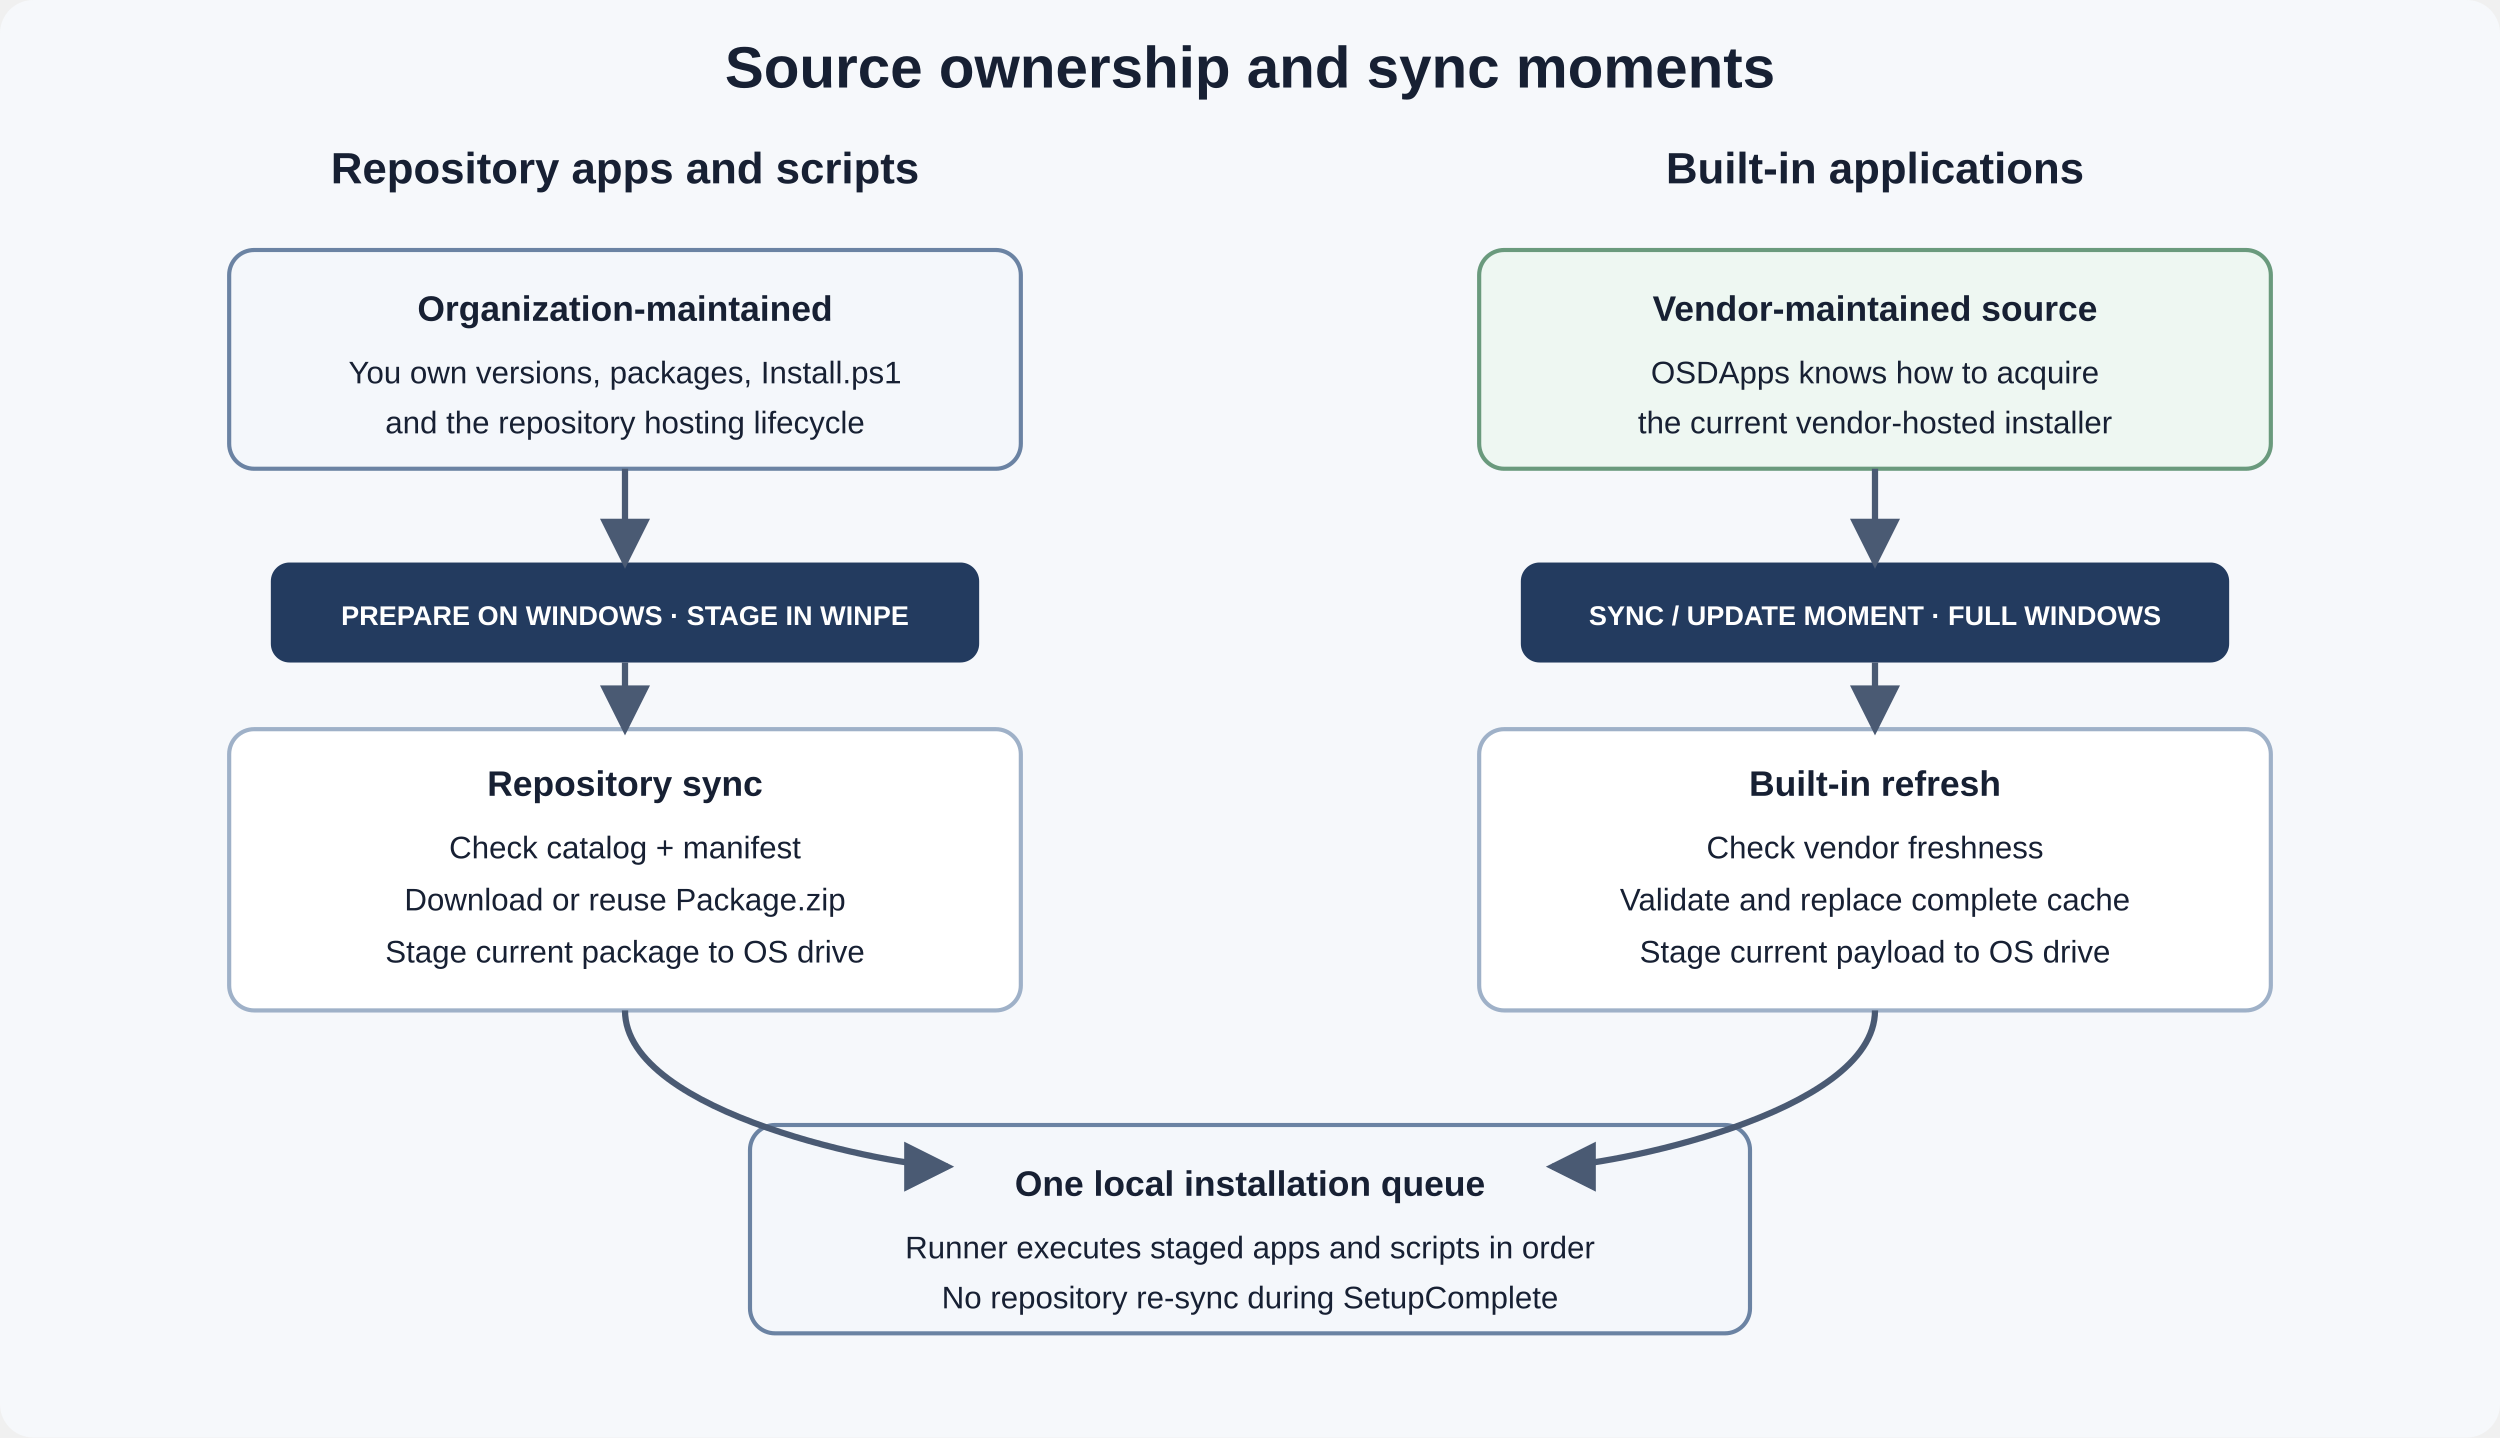
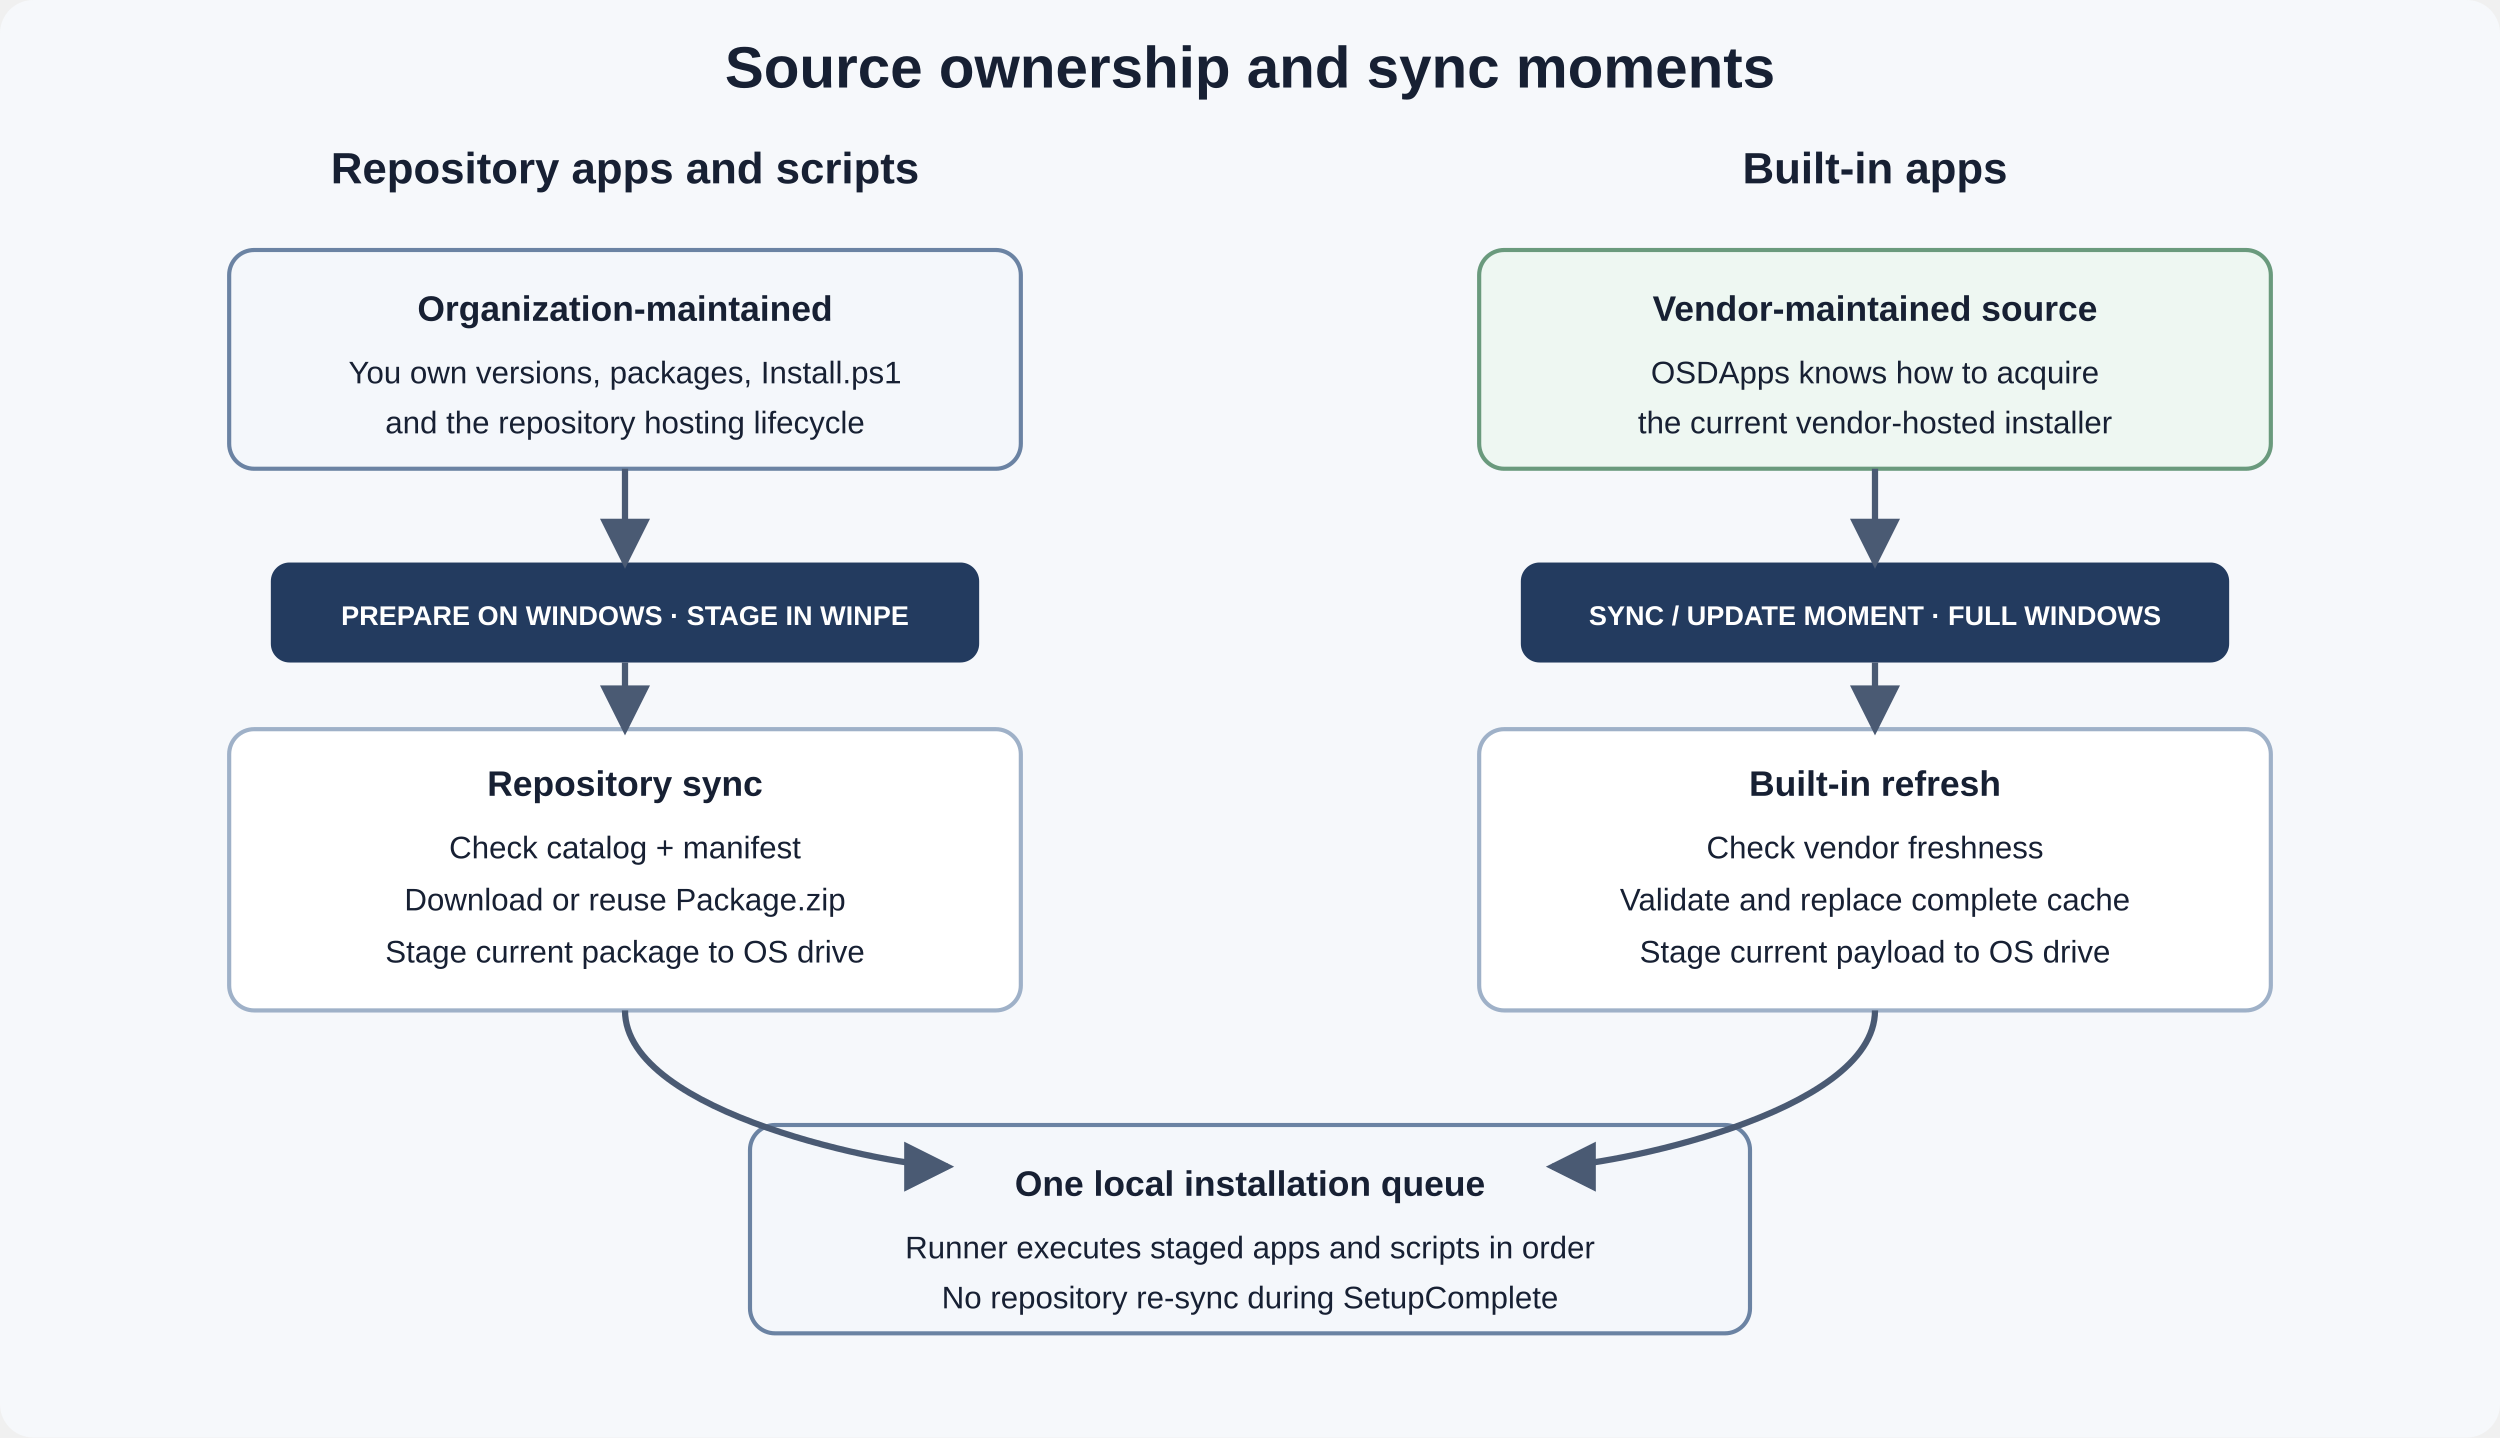
<svg xmlns="http://www.w3.org/2000/svg" width="1200" height="690" viewBox="0 0 1200 690" role="img" aria-labelledby="title desc">
  <style>text{font-family:Segoe UI,Arial,sans-serif;fill:#172033}.h{font-size:28px;font-weight:700}.sh{font-size:21px;font-weight:700}.t{font-size:17px;font-weight:600}.s{font-size:15px}.label{font-size:13px;font-weight:700;fill:#fff}.box{fill:#fff;stroke:#9fb1c8;stroke-width:2}.repo{fill:#f4f7fb;stroke:#6b83a3;stroke-width:2}.built{fill:#eef7f2;stroke:#6a9a7d;stroke-width:2}.phase{fill:#233b5f}.arrow{stroke:#4a5a73;stroke-width:3;fill:none;marker-end:url(#a)}</style>
  <defs>
    <marker id="a" markerWidth="8" markerHeight="8" refX="7" refY="4" orient="auto">
      <path d="M0,0 L8,4 L0,8 Z" fill="#4a5a73" />
    </marker>
  </defs>
  <rect width="1200" height="690" rx="16" fill="#f6f8fb" />
  <text x="600" y="42" text-anchor="middle" class="h">Source ownership and sync moments</text>
  <text x="300" y="88" text-anchor="middle" class="sh">Repository apps and scripts</text>
-   <text x="900" y="88" text-anchor="middle" class="sh">Built-in applications</text>
+   <text x="900" y="88" text-anchor="middle" class="sh">Built-in apps</text>
  <rect x="110" y="120" width="380" height="105" rx="12" class="repo" />
  <text x="300" y="154" text-anchor="middle" class="t">Organization-maintained</text>
  <text x="300" y="184" text-anchor="middle" class="s">You own versions, packages, Install.ps1</text>
  <text x="300" y="208" text-anchor="middle" class="s">and the repository hosting lifecycle</text>
  <rect x="710" y="120" width="380" height="105" rx="12" class="built" />
  <text x="900" y="154" text-anchor="middle" class="t">Vendor-maintained source</text>
  <text x="900" y="184" text-anchor="middle" class="s">OSDApps knows how to acquire</text>
  <text x="900" y="208" text-anchor="middle" class="s">the current vendor-hosted installer</text>
  <rect x="130" y="270" width="340" height="48" rx="9" class="phase" />
  <text x="300" y="300" text-anchor="middle" class="label">PREPARE ON WINDOWS · STAGE IN WINPE</text>
  <rect x="730" y="270" width="340" height="48" rx="9" class="phase" />
  <text x="900" y="300" text-anchor="middle" class="label">SYNC / UPDATE MOMENT · FULL WINDOWS</text>
  <rect x="110" y="350" width="380" height="135" rx="12" class="box" />
  <text x="300" y="382" text-anchor="middle" class="t">Repository sync</text>
  <text x="300" y="412" text-anchor="middle" class="s">Check catalog + manifest</text>
  <text x="300" y="437" text-anchor="middle" class="s">Download or reuse Package.zip</text>
  <text x="300" y="462" text-anchor="middle" class="s">Stage current package to OS drive</text>
  <rect x="710" y="350" width="380" height="135" rx="12" class="box" />
  <text x="900" y="382" text-anchor="middle" class="t">Built-in refresh</text>
  <text x="900" y="412" text-anchor="middle" class="s">Check vendor freshness</text>
  <text x="900" y="437" text-anchor="middle" class="s">Validate and replace complete cache</text>
  <text x="900" y="462" text-anchor="middle" class="s">Stage current payload to OS drive</text>
  <path d="M300 225 V270" class="arrow" />
  <path d="M900 225 V270" class="arrow" />
  <path d="M300 318 V350" class="arrow" />
  <path d="M900 318 V350" class="arrow" />
  <rect x="360" y="540" width="480" height="100" rx="12" class="repo" />
  <text x="600" y="574" text-anchor="middle" class="t">One local installation queue</text>
  <text x="600" y="604" text-anchor="middle" class="s">Runner executes staged apps and scripts in order</text>
  <text x="600" y="628" text-anchor="middle" class="s">No repository re-sync during SetupComplete</text>
  <path d="M300 485 C300 535 430 560 455 560" class="arrow" />
  <path d="M900 485 C900 535 770 560 745 560" class="arrow" />
</svg>
